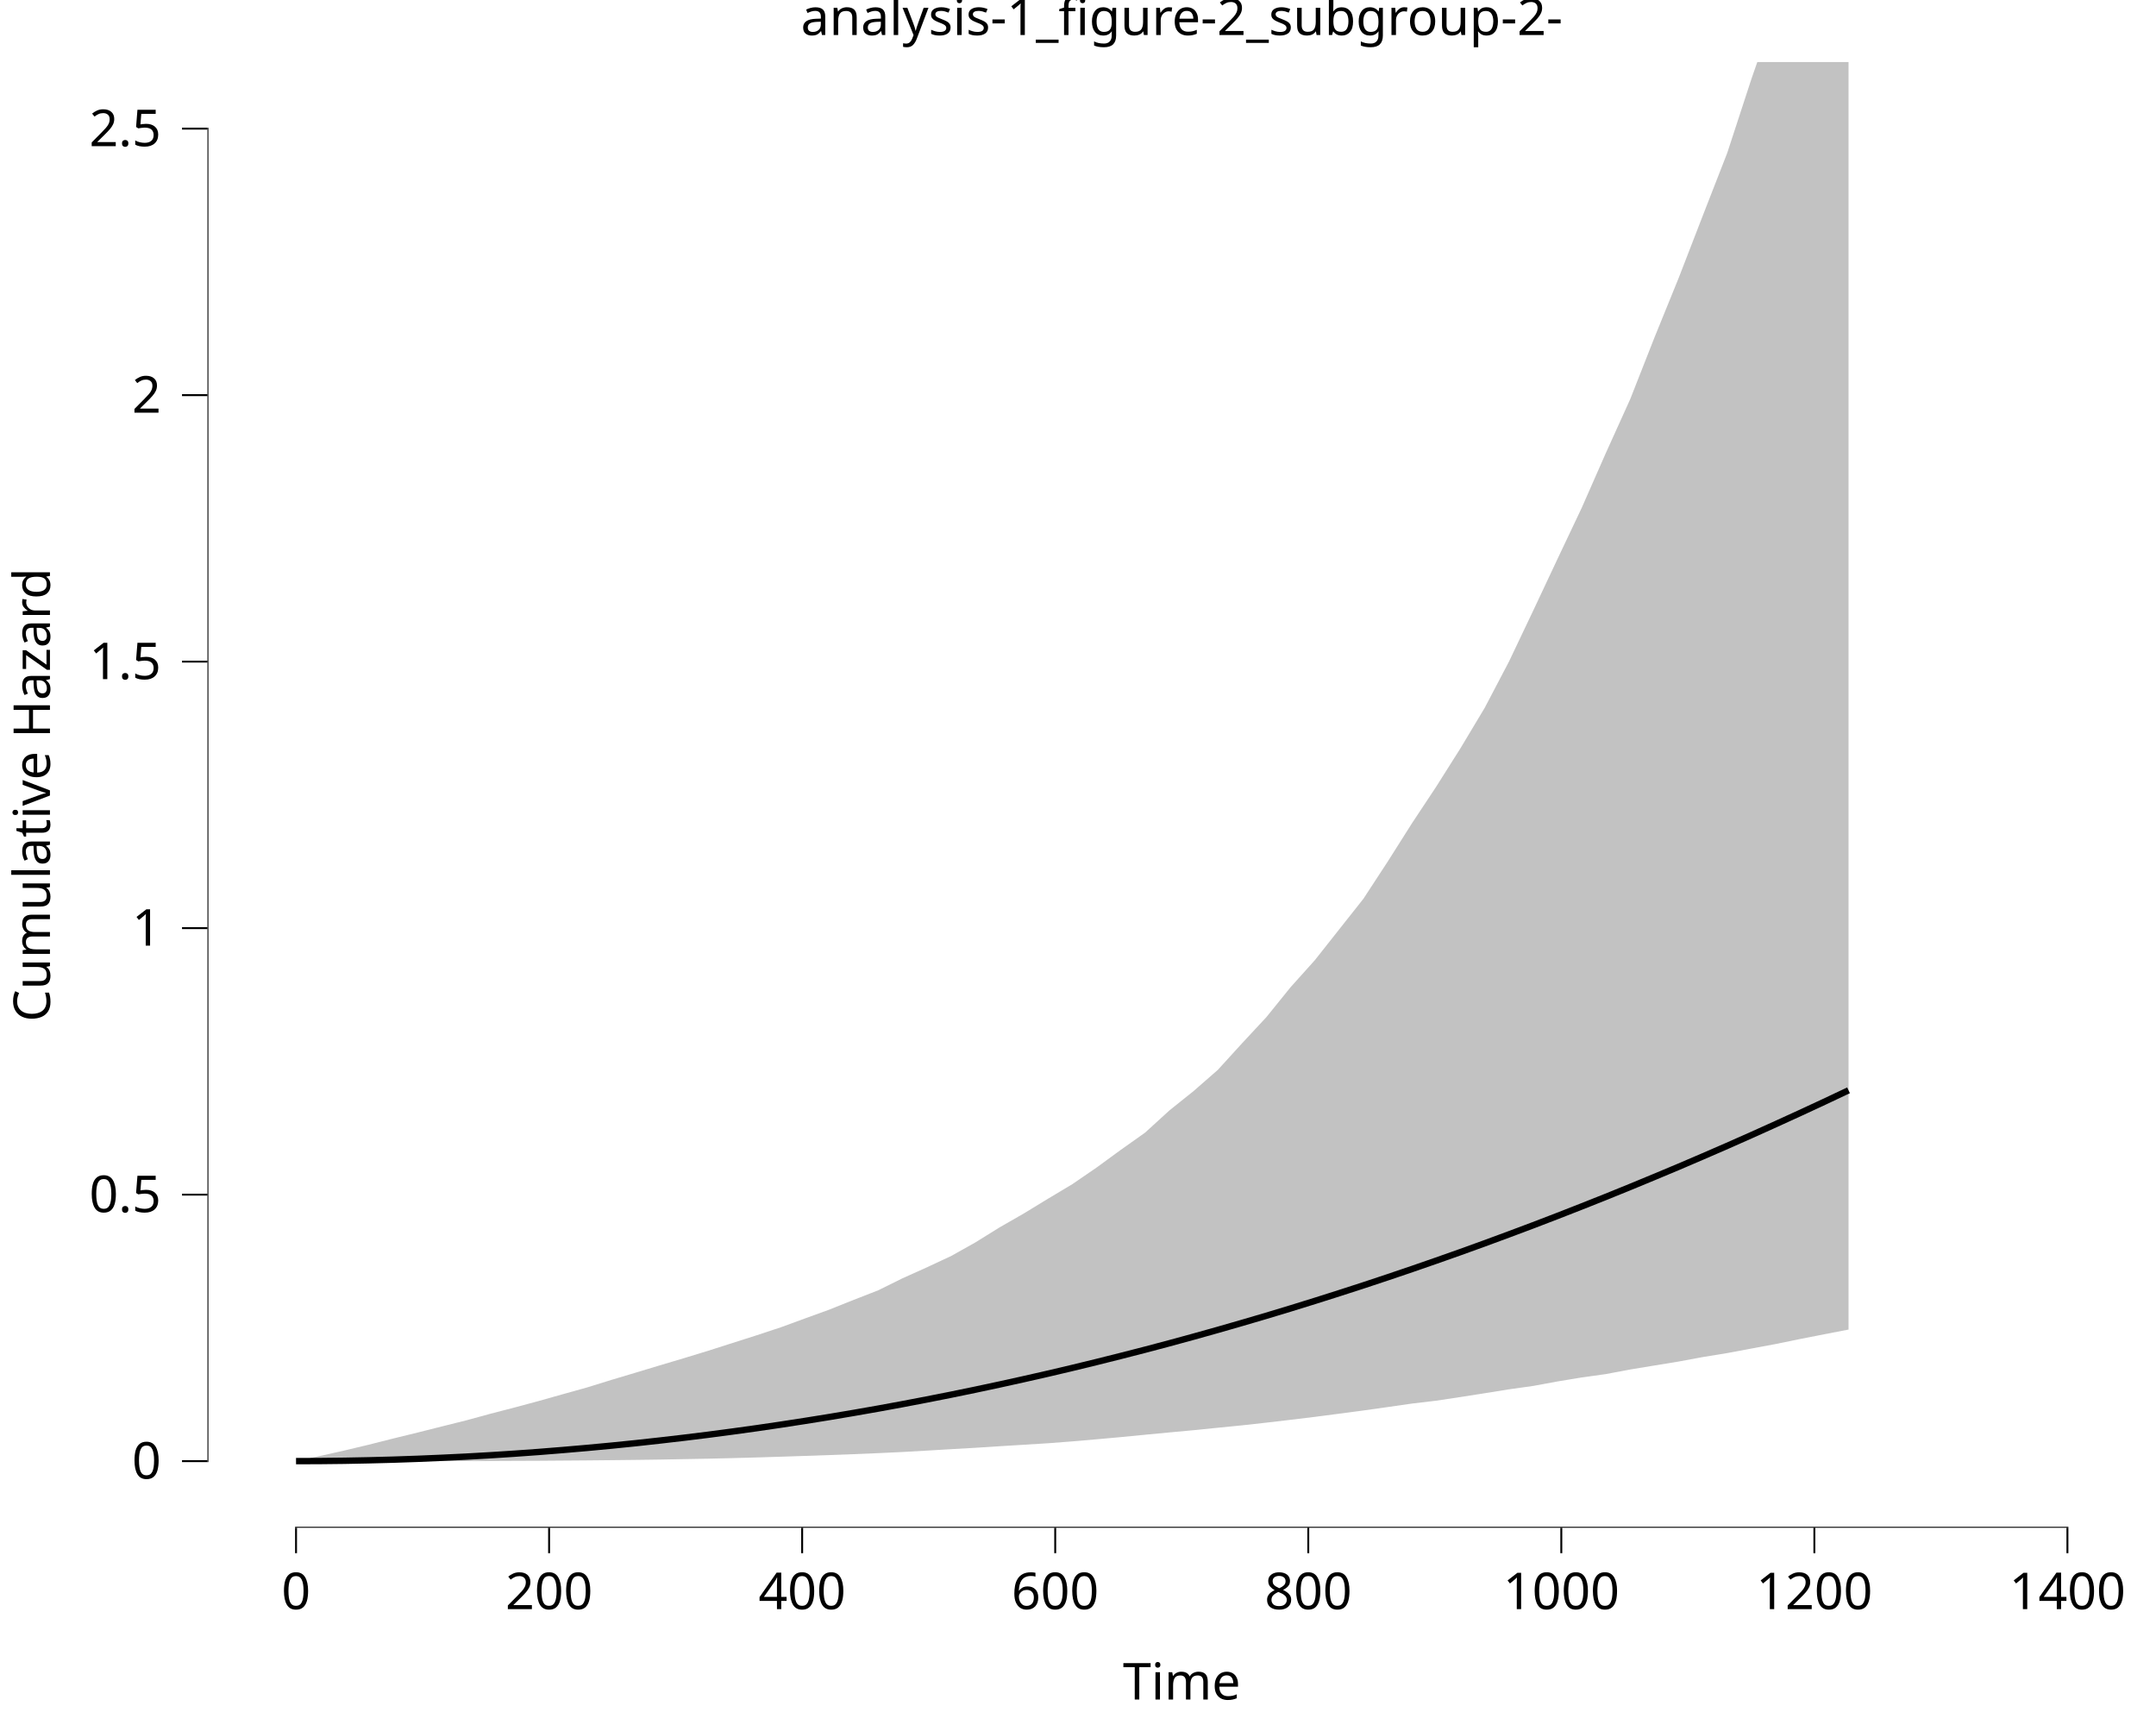
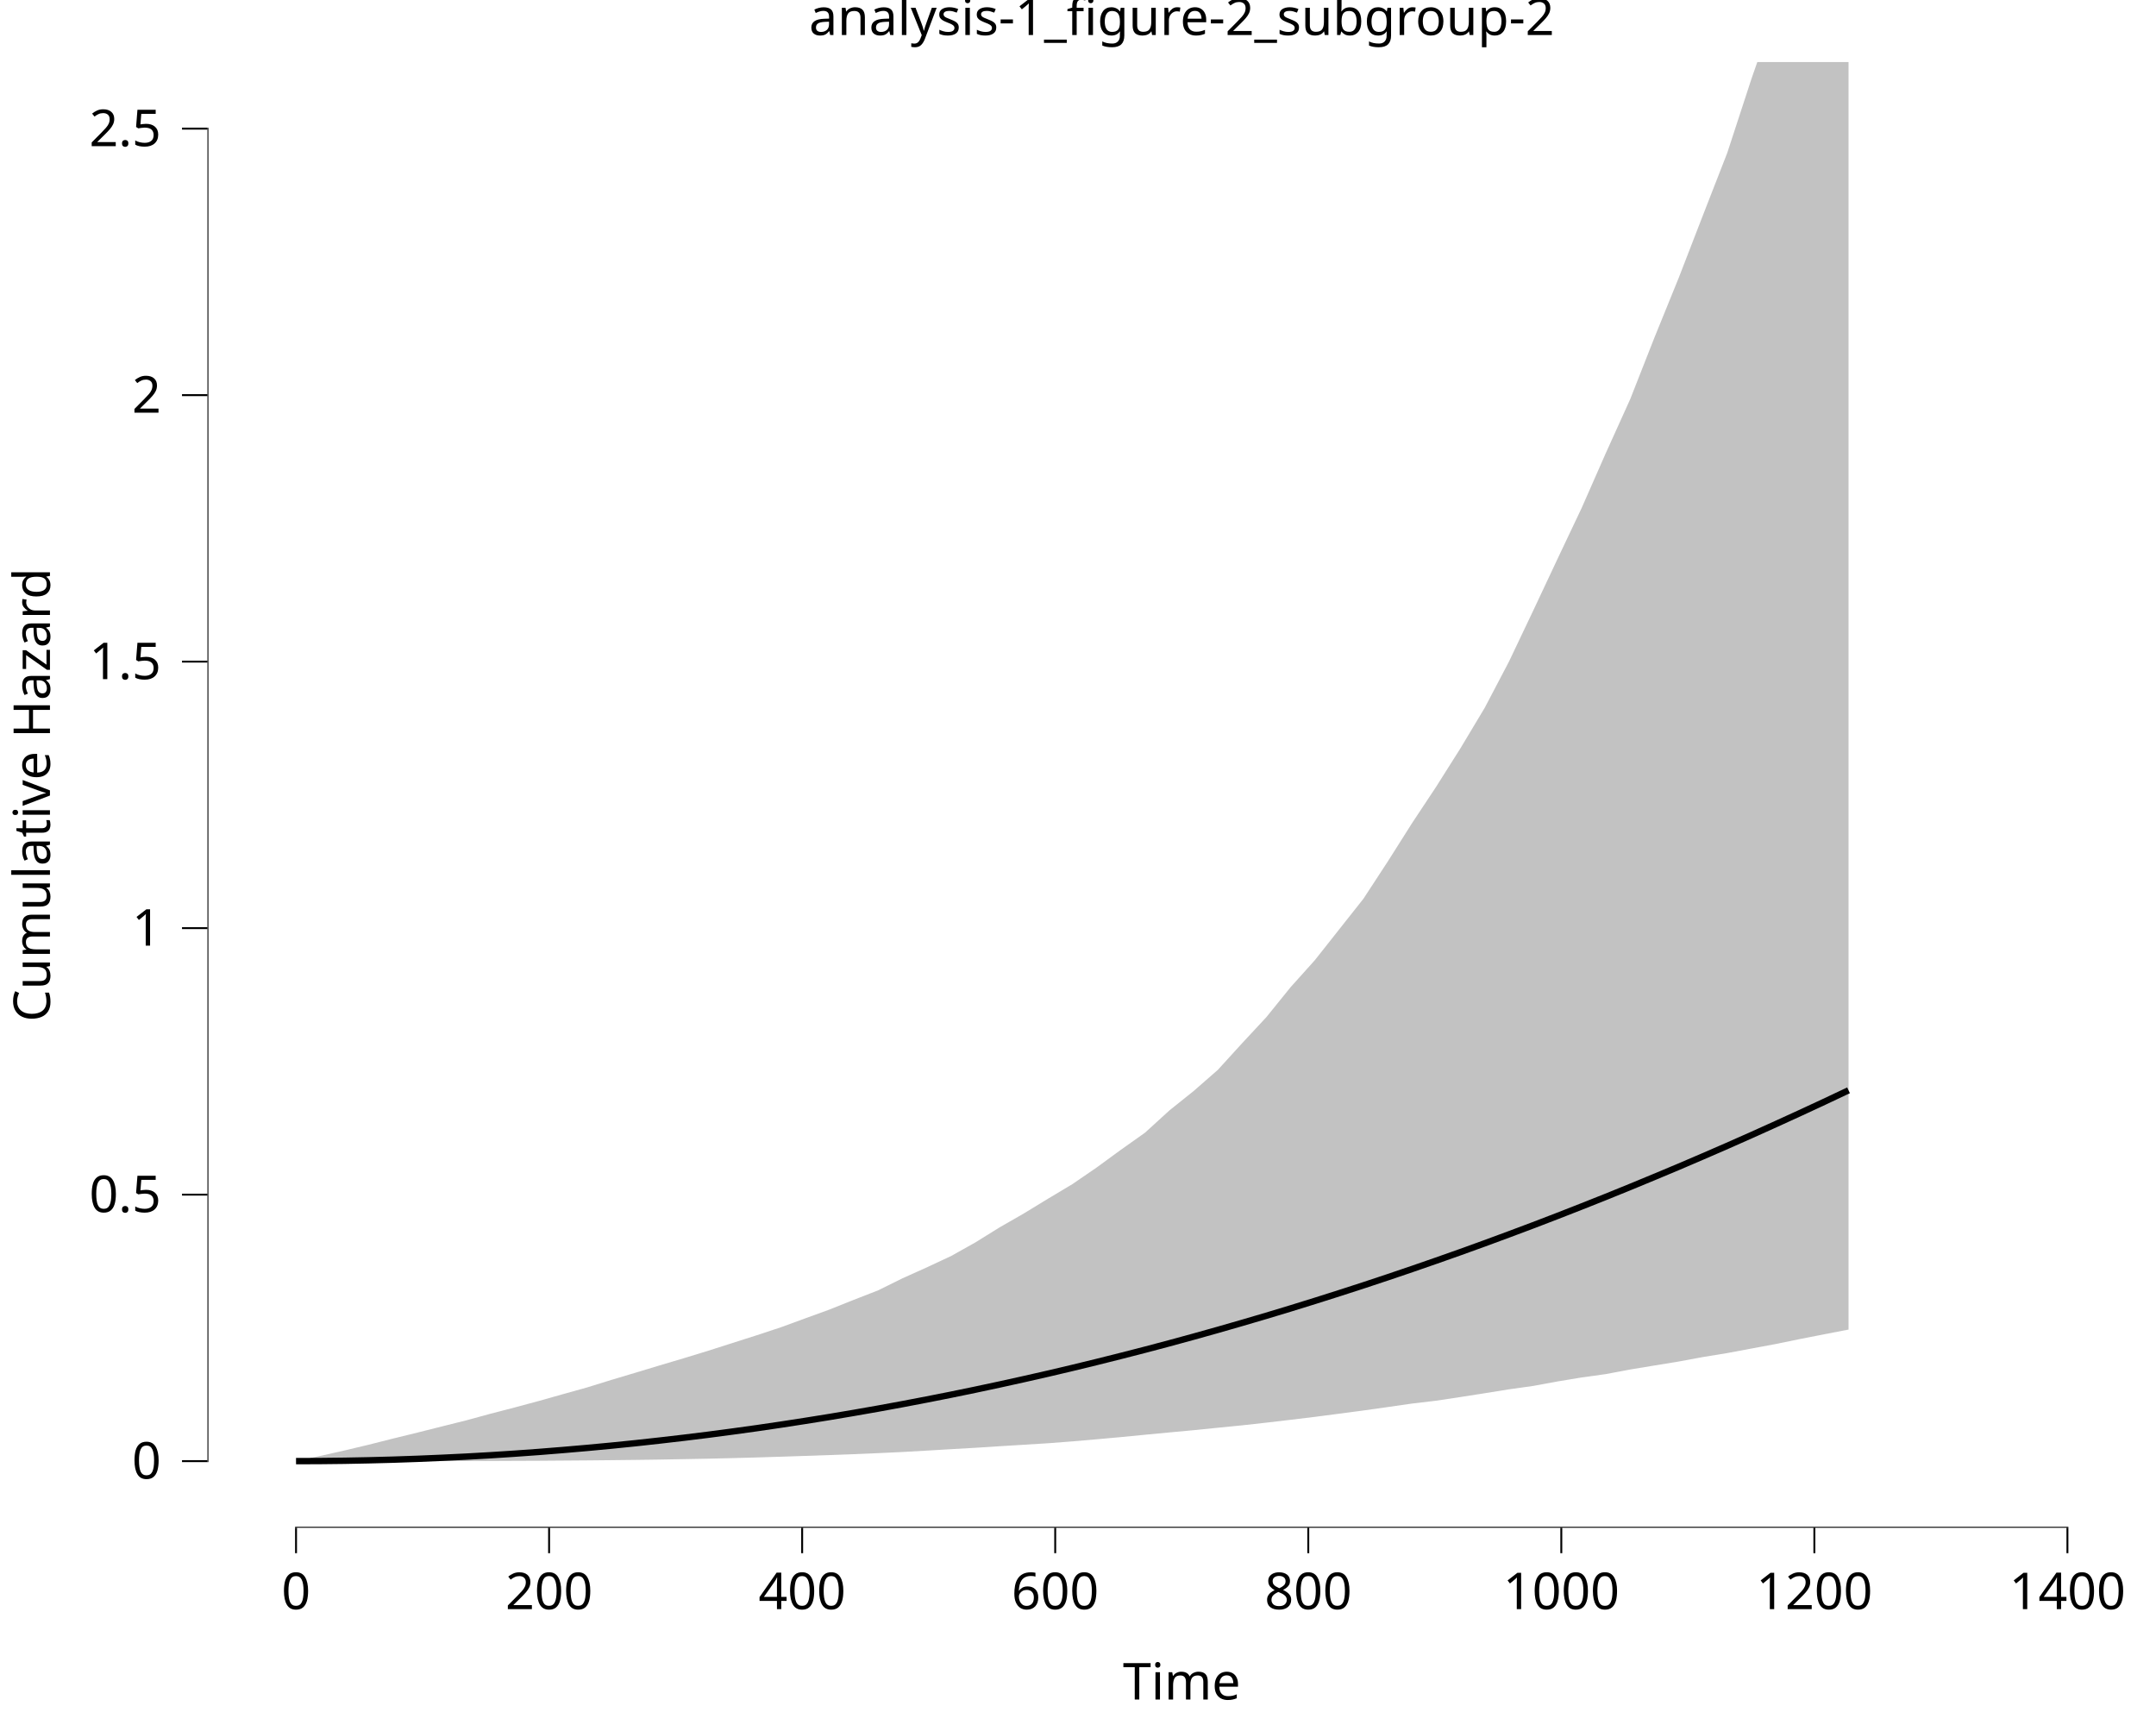
<svg xmlns="http://www.w3.org/2000/svg" class="svglite" data-engine-version="2.0" width="720.00pt" height="576.00pt" viewBox="0 0 720.00 576.00">
  <defs>
    <style type="text/css">
    .svglite line, .svglite polyline, .svglite polygon, .svglite path, .svglite rect, .svglite circle {
      fill: none;
      stroke: #000000;
      stroke-linecap: round;
      stroke-linejoin: round;
      stroke-miterlimit: 10.00;
    }
  </style>
  </defs>
  <rect width="100%" height="100%" style="stroke: none; fill: #FFFFFF;" />
  <defs>
    <clipPath id="cpMC4wMHw3MjAuMDB8MC4wMHw1NzYuMDA=">
      <rect x="0.00" y="0.00" width="720.00" height="576.00" />
    </clipPath>
  </defs>
  <g clip-path="url(#cpMC4wMHw3MjAuMDB8MC4wMHw1NzYuMDA=)">
    <rect x="-0" y="0.00" width="720.00" height="576.00" style="stroke-width: 10.67; stroke: none;" />
  </g>
  <defs>
    <clipPath id="cpNjkuMjh8NzIwLjAwfDIwLjcxfDUxMC4xNA==">
      <rect x="69.28" y="20.71" width="650.72" height="489.43" />
    </clipPath>
  </defs>
  <g clip-path="url(#cpNjkuMjh8NzIwLjAwfDIwLjcxfDUxMC4xNA==)">
    <rect x="69.28" y="20.71" width="650.72" height="489.43" style="stroke-width: 10.67; stroke: none;" />
    <polygon points="98.86,487.89 106.96,486.15 115.06,484.33 123.16,482.40 131.27,480.35 139.37,478.37 147.47,476.33 155.57,474.31 163.67,472.10 171.77,470.00 179.87,467.82 187.97,465.54 196.07,463.28 204.17,460.77 212.27,458.35 220.38,455.90 228.48,453.49 236.58,451.01 244.68,448.42 252.78,445.84 260.88,443.16 268.98,440.19 277.08,437.25 285.18,434.01 293.28,430.85 301.39,426.84 309.49,423.20 317.59,419.42 325.69,414.88 333.79,409.85 341.89,405.20 349.99,400.26 358.09,395.42 366.19,389.87 374.29,383.95 382.39,378.21 390.50,370.81 398.60,364.32 406.70,357.24 414.80,348.35 422.90,339.65 431.00,329.63 439.10,320.61 447.20,310.36 455.30,300.13 463.40,287.74 471.51,274.93 479.61,262.70 487.71,249.88 495.81,236.37 503.91,220.94 512.01,203.91 520.11,186.68 528.21,169.59 536.31,151.19 544.41,133.29 552.51,112.70 560.62,92.75 568.72,71.82 576.82,51.05 584.92,26.27 593.02,3.01 601.12,-19.66 609.22,-44.50 617.32,-71.29 617.32,443.96 609.22,445.53 601.12,447.12 593.02,448.78 584.92,450.29 576.82,451.81 568.72,453.13 560.62,454.63 552.51,455.96 544.41,457.29 536.31,458.82 528.21,459.95 520.11,461.29 512.01,462.78 503.91,463.92 495.81,465.22 487.71,466.49 479.61,467.71 471.51,468.67 463.40,469.84 455.30,470.98 447.20,472.05 439.10,473.11 431.00,474.09 422.90,475.04 414.80,475.94 406.70,476.74 398.60,477.56 390.50,478.31 382.39,479.08 374.29,479.87 366.19,480.60 358.09,481.30 349.99,481.92 341.89,482.42 333.79,482.92 325.69,483.44 317.59,483.90 309.49,484.38 301.39,484.84 293.28,485.22 285.18,485.56 277.08,485.86 268.98,486.14 260.88,486.41 252.78,486.66 244.68,486.88 236.58,487.07 228.48,487.22 220.38,487.37 212.27,487.48 204.17,487.57 196.07,487.65 187.97,487.71 179.87,487.77 171.77,487.80 163.67,487.84 155.57,487.86 147.47,487.87 139.37,487.88 131.27,487.89 123.16,487.89 115.06,487.89 106.96,487.89 98.86,487.89 " style="stroke-width: 0.00; stroke: none; stroke-linecap: butt; fill: #333333; fill-opacity: 0.30;" />
    <polyline points="98.86,487.89 106.96,486.15 115.06,484.33 123.16,482.40 131.27,480.35 139.37,478.37 147.47,476.33 155.57,474.31 163.67,472.10 171.77,470.00 179.87,467.82 187.97,465.54 196.07,463.28 204.17,460.77 212.27,458.35 220.38,455.90 228.48,453.49 236.58,451.01 244.68,448.42 252.78,445.84 260.88,443.16 268.98,440.19 277.08,437.25 285.18,434.01 293.28,430.85 301.39,426.84 309.49,423.20 317.59,419.42 325.69,414.88 333.79,409.85 341.89,405.20 349.99,400.26 358.09,395.42 366.19,389.87 374.29,383.95 382.39,378.21 390.50,370.81 398.60,364.32 406.70,357.24 414.80,348.35 422.90,339.65 431.00,329.63 439.10,320.61 447.20,310.36 455.30,300.13 463.40,287.74 471.51,274.93 479.61,262.70 487.71,249.88 495.81,236.37 503.91,220.94 512.01,203.91 520.11,186.68 528.21,169.59 536.31,151.19 544.41,133.29 552.51,112.70 560.62,92.75 568.72,71.82 576.82,51.05 584.92,26.27 593.02,3.01 601.12,-19.66 609.22,-44.50 617.32,-71.29 " style="stroke-width: 1.07; stroke: none; stroke-linecap: butt;" />
    <polyline points="617.32,443.96 609.22,445.53 601.12,447.12 593.02,448.78 584.92,450.29 576.82,451.81 568.72,453.13 560.62,454.63 552.51,455.96 544.41,457.29 536.31,458.82 528.21,459.95 520.11,461.29 512.01,462.78 503.91,463.92 495.81,465.22 487.71,466.49 479.61,467.71 471.51,468.67 463.40,469.84 455.30,470.98 447.20,472.05 439.10,473.11 431.00,474.09 422.90,475.04 414.80,475.94 406.70,476.74 398.60,477.56 390.50,478.31 382.39,479.08 374.29,479.87 366.19,480.60 358.09,481.30 349.99,481.92 341.89,482.42 333.79,482.92 325.69,483.44 317.59,483.90 309.49,484.38 301.39,484.84 293.28,485.22 285.18,485.56 277.08,485.86 268.98,486.14 260.88,486.41 252.78,486.66 244.68,486.88 236.58,487.07 228.48,487.22 220.38,487.37 212.27,487.48 204.17,487.57 196.07,487.65 187.97,487.71 179.87,487.77 171.77,487.80 163.67,487.84 155.57,487.86 147.47,487.87 139.37,487.88 131.27,487.89 123.16,487.89 115.06,487.89 106.96,487.89 98.86,487.89 " style="stroke-width: 1.07; stroke: none; stroke-linecap: butt;" />
    <polyline points="98.86,487.89 106.96,487.86 115.06,487.77 123.16,487.61 131.27,487.40 139.37,487.12 147.47,486.78 155.57,486.39 163.67,485.93 171.77,485.41 179.87,484.83 187.97,484.18 196.07,483.48 204.17,482.72 212.27,481.90 220.38,481.01 228.48,480.07 236.58,479.07 244.68,478.00 252.78,476.88 260.88,475.69 268.98,474.44 277.08,473.14 285.18,471.77 293.28,470.35 301.39,468.86 309.49,467.31 317.59,465.71 325.69,464.04 333.79,462.31 341.89,460.52 349.99,458.68 358.09,456.77 366.19,454.80 374.29,452.77 382.39,450.69 390.50,448.54 398.60,446.33 406.70,444.06 414.80,441.73 422.90,439.35 431.00,436.90 439.10,434.39 447.20,431.82 455.30,429.20 463.40,426.51 471.51,423.76 479.61,420.95 487.71,418.09 495.81,415.16 503.91,412.17 512.01,409.13 520.11,406.02 528.21,402.85 536.31,399.63 544.41,396.34 552.51,392.99 560.62,389.59 568.72,386.12 576.82,382.60 584.92,379.01 593.02,375.36 601.12,371.66 609.22,367.90 617.32,364.07 " style="stroke-width: 2.13; stroke-linecap: butt;" />
    <line x1="98.54" y1="510.14" x2="690.74" y2="510.14" style="stroke-width: 0.64; stroke-linecap: butt;" />
    <line x1="69.28" y1="488.21" x2="69.28" y2="42.64" style="stroke-width: 0.64; stroke-linecap: butt;" />
    <rect x="69.28" y="20.71" width="650.72" height="489.43" style="stroke-width: 0.00; stroke: none;" />
  </g>
  <g clip-path="url(#cpMC4wMHw3MjAuMDB8MC4wMHw1NzYuMDA=)">
    <polyline points="69.28,510.14 69.28,20.71 " style="stroke-width: 0.00; stroke: none; stroke-linecap: butt;" />
    <text x="53.81" y="493.74" text-anchor="end" style="font-size: 17.00px; font-family: sans;" textLength="9.46px" lengthAdjust="spacingAndGlyphs">0</text>
    <text x="53.81" y="404.75" text-anchor="end" style="font-size: 17.00px; font-family: sans;" textLength="23.63px" lengthAdjust="spacingAndGlyphs">0.5</text>
    <text x="53.81" y="315.77" text-anchor="end" style="font-size: 17.00px; font-family: sans;" textLength="9.46px" lengthAdjust="spacingAndGlyphs">1</text>
    <text x="53.81" y="226.78" text-anchor="end" style="font-size: 17.00px; font-family: sans;" textLength="23.63px" lengthAdjust="spacingAndGlyphs">1.5</text>
    <text x="53.81" y="137.79" text-anchor="end" style="font-size: 17.00px; font-family: sans;" textLength="9.46px" lengthAdjust="spacingAndGlyphs">2</text>
    <text x="53.81" y="48.80" text-anchor="end" style="font-size: 17.00px; font-family: sans;" textLength="23.63px" lengthAdjust="spacingAndGlyphs">2.5</text>
    <polyline points="60.78,487.89 69.28,487.89 " style="stroke-width: 0.64; stroke-linecap: butt;" />
    <polyline points="60.78,398.91 69.28,398.91 " style="stroke-width: 0.64; stroke-linecap: butt;" />
    <polyline points="60.78,309.92 69.28,309.92 " style="stroke-width: 0.64; stroke-linecap: butt;" />
    <polyline points="60.78,220.93 69.28,220.93 " style="stroke-width: 0.64; stroke-linecap: butt;" />
    <polyline points="60.78,131.94 69.28,131.94 " style="stroke-width: 0.64; stroke-linecap: butt;" />
    <polyline points="60.78,42.95 69.28,42.95 " style="stroke-width: 0.64; stroke-linecap: butt;" />
    <polyline points="69.28,510.14 720.00,510.14 " style="stroke-width: 0.00; stroke: none; stroke-linecap: butt;" />
    <polyline points="98.86,518.64 98.86,510.14 " style="stroke-width: 0.64; stroke-linecap: butt;" />
    <polyline points="183.37,518.64 183.37,510.14 " style="stroke-width: 0.64; stroke-linecap: butt;" />
    <polyline points="267.88,518.64 267.88,510.14 " style="stroke-width: 0.64; stroke-linecap: butt;" />
    <polyline points="352.39,518.64 352.39,510.14 " style="stroke-width: 0.64; stroke-linecap: butt;" />
    <polyline points="436.90,518.64 436.90,510.14 " style="stroke-width: 0.64; stroke-linecap: butt;" />
    <polyline points="521.40,518.64 521.40,510.14 " style="stroke-width: 0.64; stroke-linecap: butt;" />
    <polyline points="605.91,518.64 605.91,510.14 " style="stroke-width: 0.64; stroke-linecap: butt;" />
    <polyline points="690.42,518.64 690.42,510.14 " style="stroke-width: 0.64; stroke-linecap: butt;" />
    <text x="98.86" y="537.32" text-anchor="middle" style="font-size: 17.00px; font-family: sans;" textLength="9.46px" lengthAdjust="spacingAndGlyphs">0</text>
    <text x="183.37" y="537.32" text-anchor="middle" style="font-size: 17.00px; font-family: sans;" textLength="28.37px" lengthAdjust="spacingAndGlyphs">200</text>
    <text x="267.88" y="537.32" text-anchor="middle" style="font-size: 17.00px; font-family: sans;" textLength="28.37px" lengthAdjust="spacingAndGlyphs">400</text>
    <text x="352.39" y="537.32" text-anchor="middle" style="font-size: 17.00px; font-family: sans;" textLength="28.37px" lengthAdjust="spacingAndGlyphs">600</text>
    <text x="436.90" y="537.32" text-anchor="middle" style="font-size: 17.00px; font-family: sans;" textLength="28.37px" lengthAdjust="spacingAndGlyphs">800</text>
    <text x="521.40" y="537.32" text-anchor="middle" style="font-size: 17.00px; font-family: sans;" textLength="37.82px" lengthAdjust="spacingAndGlyphs">1000</text>
    <text x="605.91" y="537.32" text-anchor="middle" style="font-size: 17.00px; font-family: sans;" textLength="37.82px" lengthAdjust="spacingAndGlyphs">1200</text>
    <text x="690.42" y="537.32" text-anchor="middle" style="font-size: 17.00px; font-family: sans;" textLength="37.82px" lengthAdjust="spacingAndGlyphs">1400</text>
    <text x="394.64" y="567.49" text-anchor="middle" style="font-size: 17.00px; font-family: sans;" textLength="37.78px" lengthAdjust="spacingAndGlyphs">Time</text>
    <text transform="translate(16.68,265.42) rotate(-90)" text-anchor="middle" style="font-size: 17.00px; font-family: sans;" textLength="144.59px" lengthAdjust="spacingAndGlyphs">Cumulative Hazard</text>
-     <text x="394.64" y="11.70" text-anchor="middle" style="font-size: 17.00px; font-family: sans;" textLength="244.78px" lengthAdjust="spacingAndGlyphs">analysis-1_figure-2_subgroup-2-</text>
+     <text x="394.64" y="11.70" text-anchor="middle" style="font-size: 17.00px; font-family: sans;" textLength="239.12px" lengthAdjust="spacingAndGlyphs">analysis-1_figure-2_subgroup-2</text>
  </g>
</svg>
